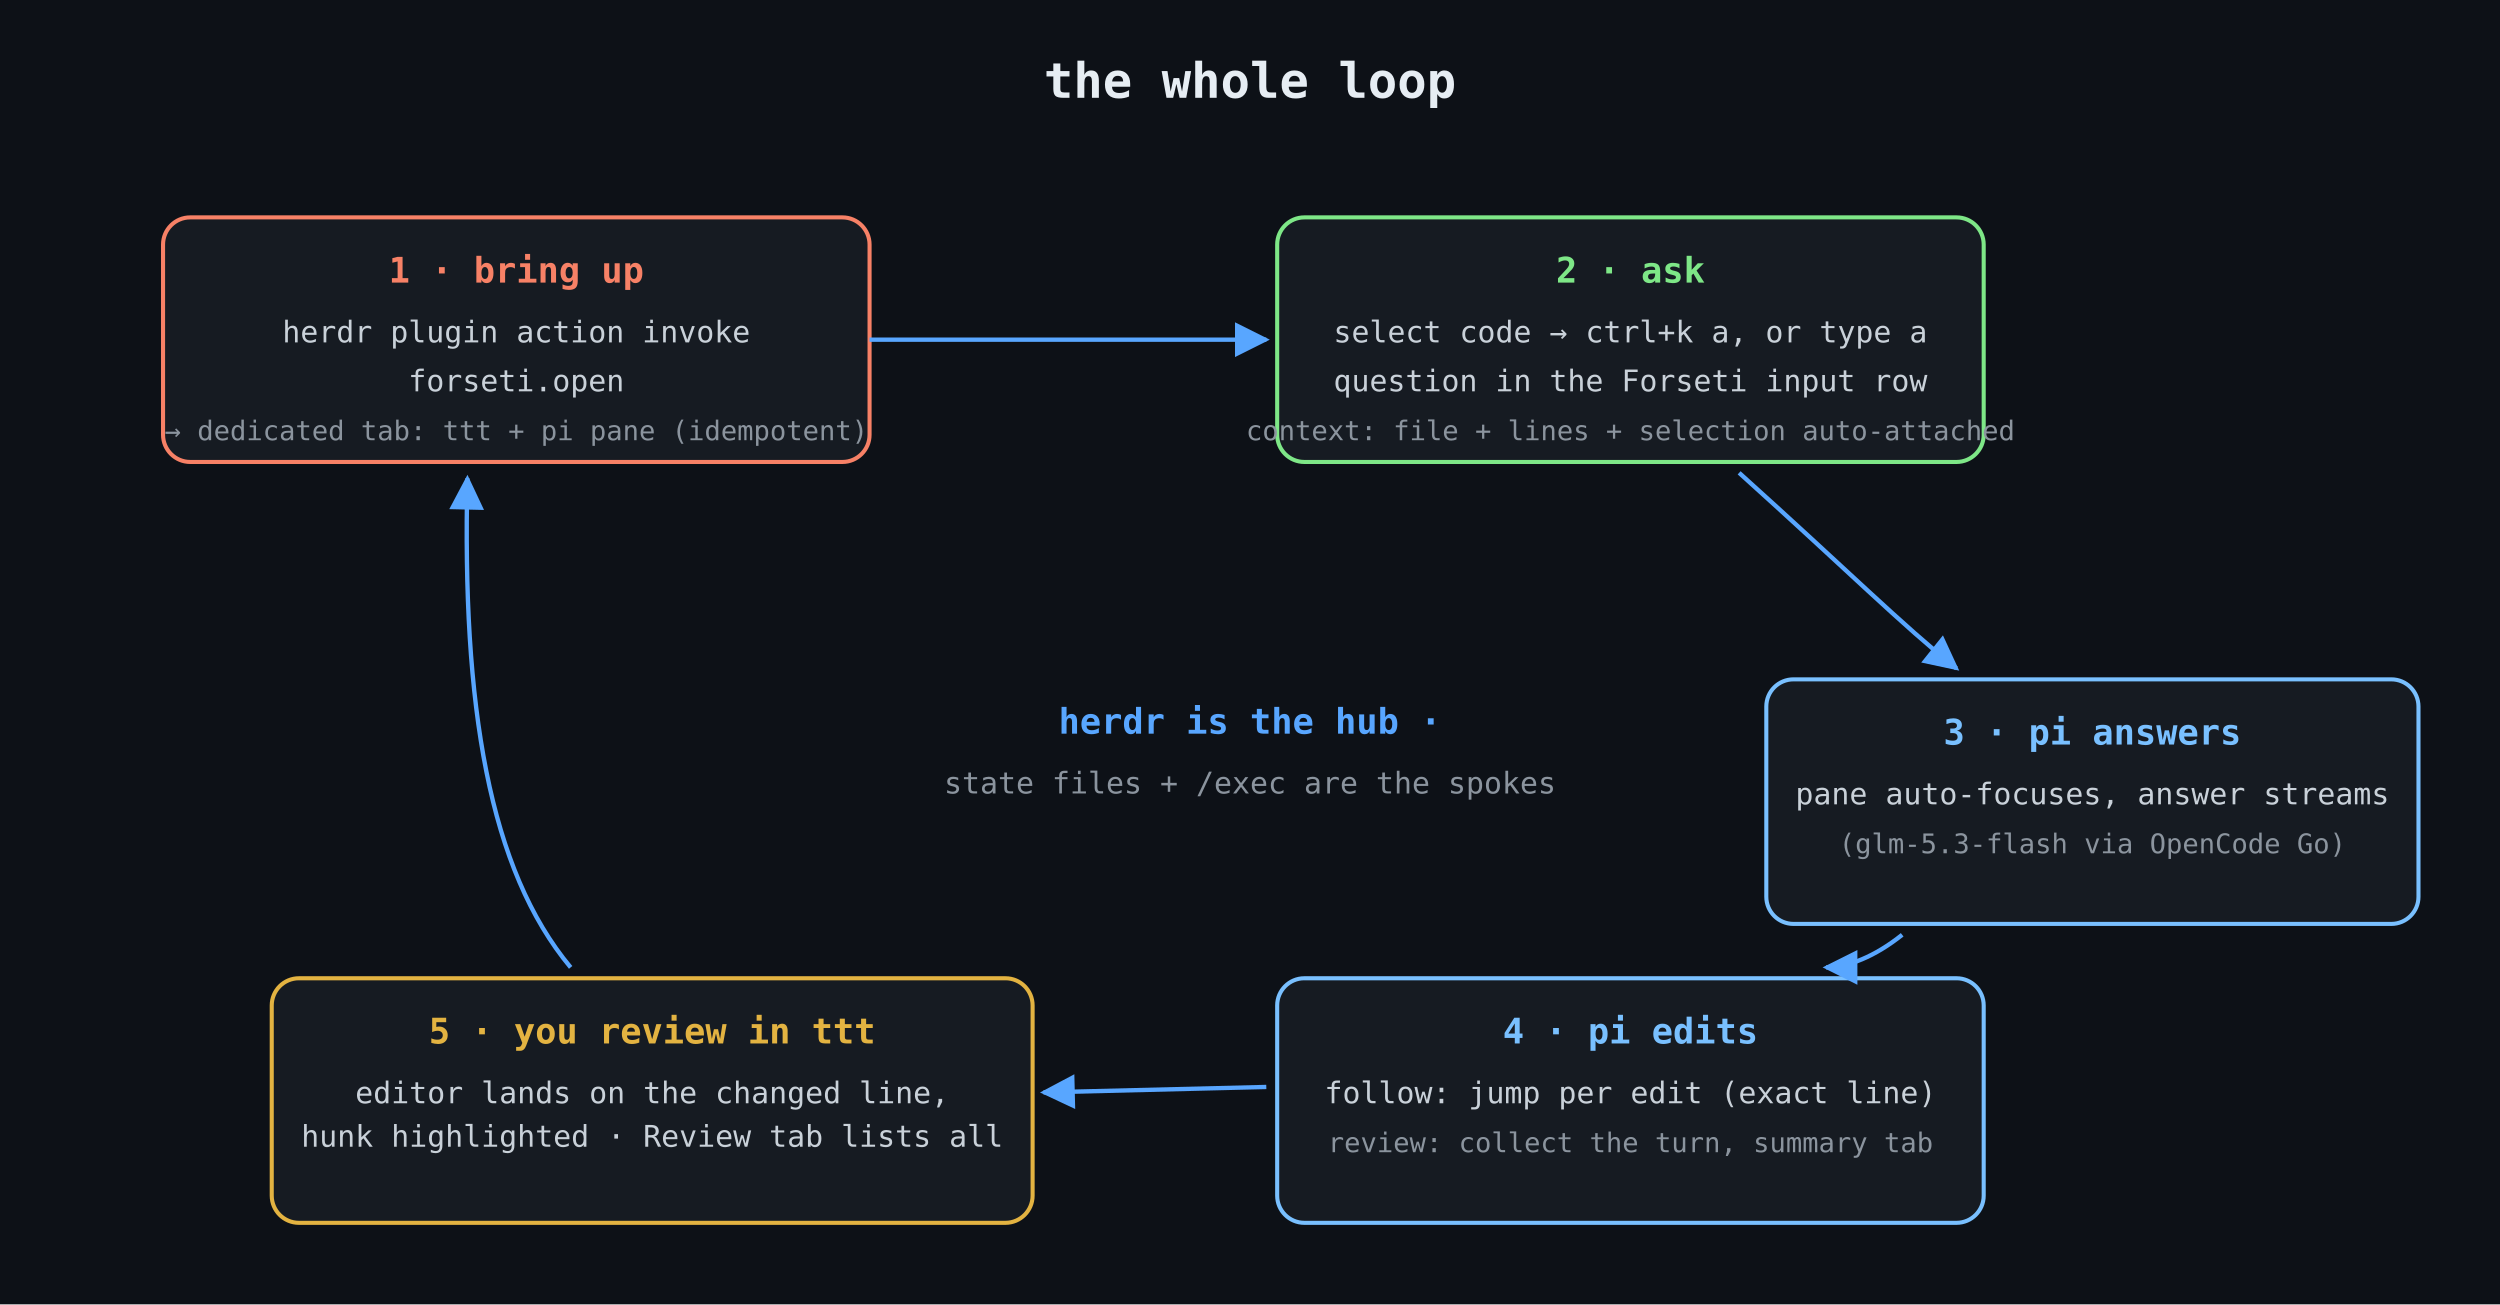
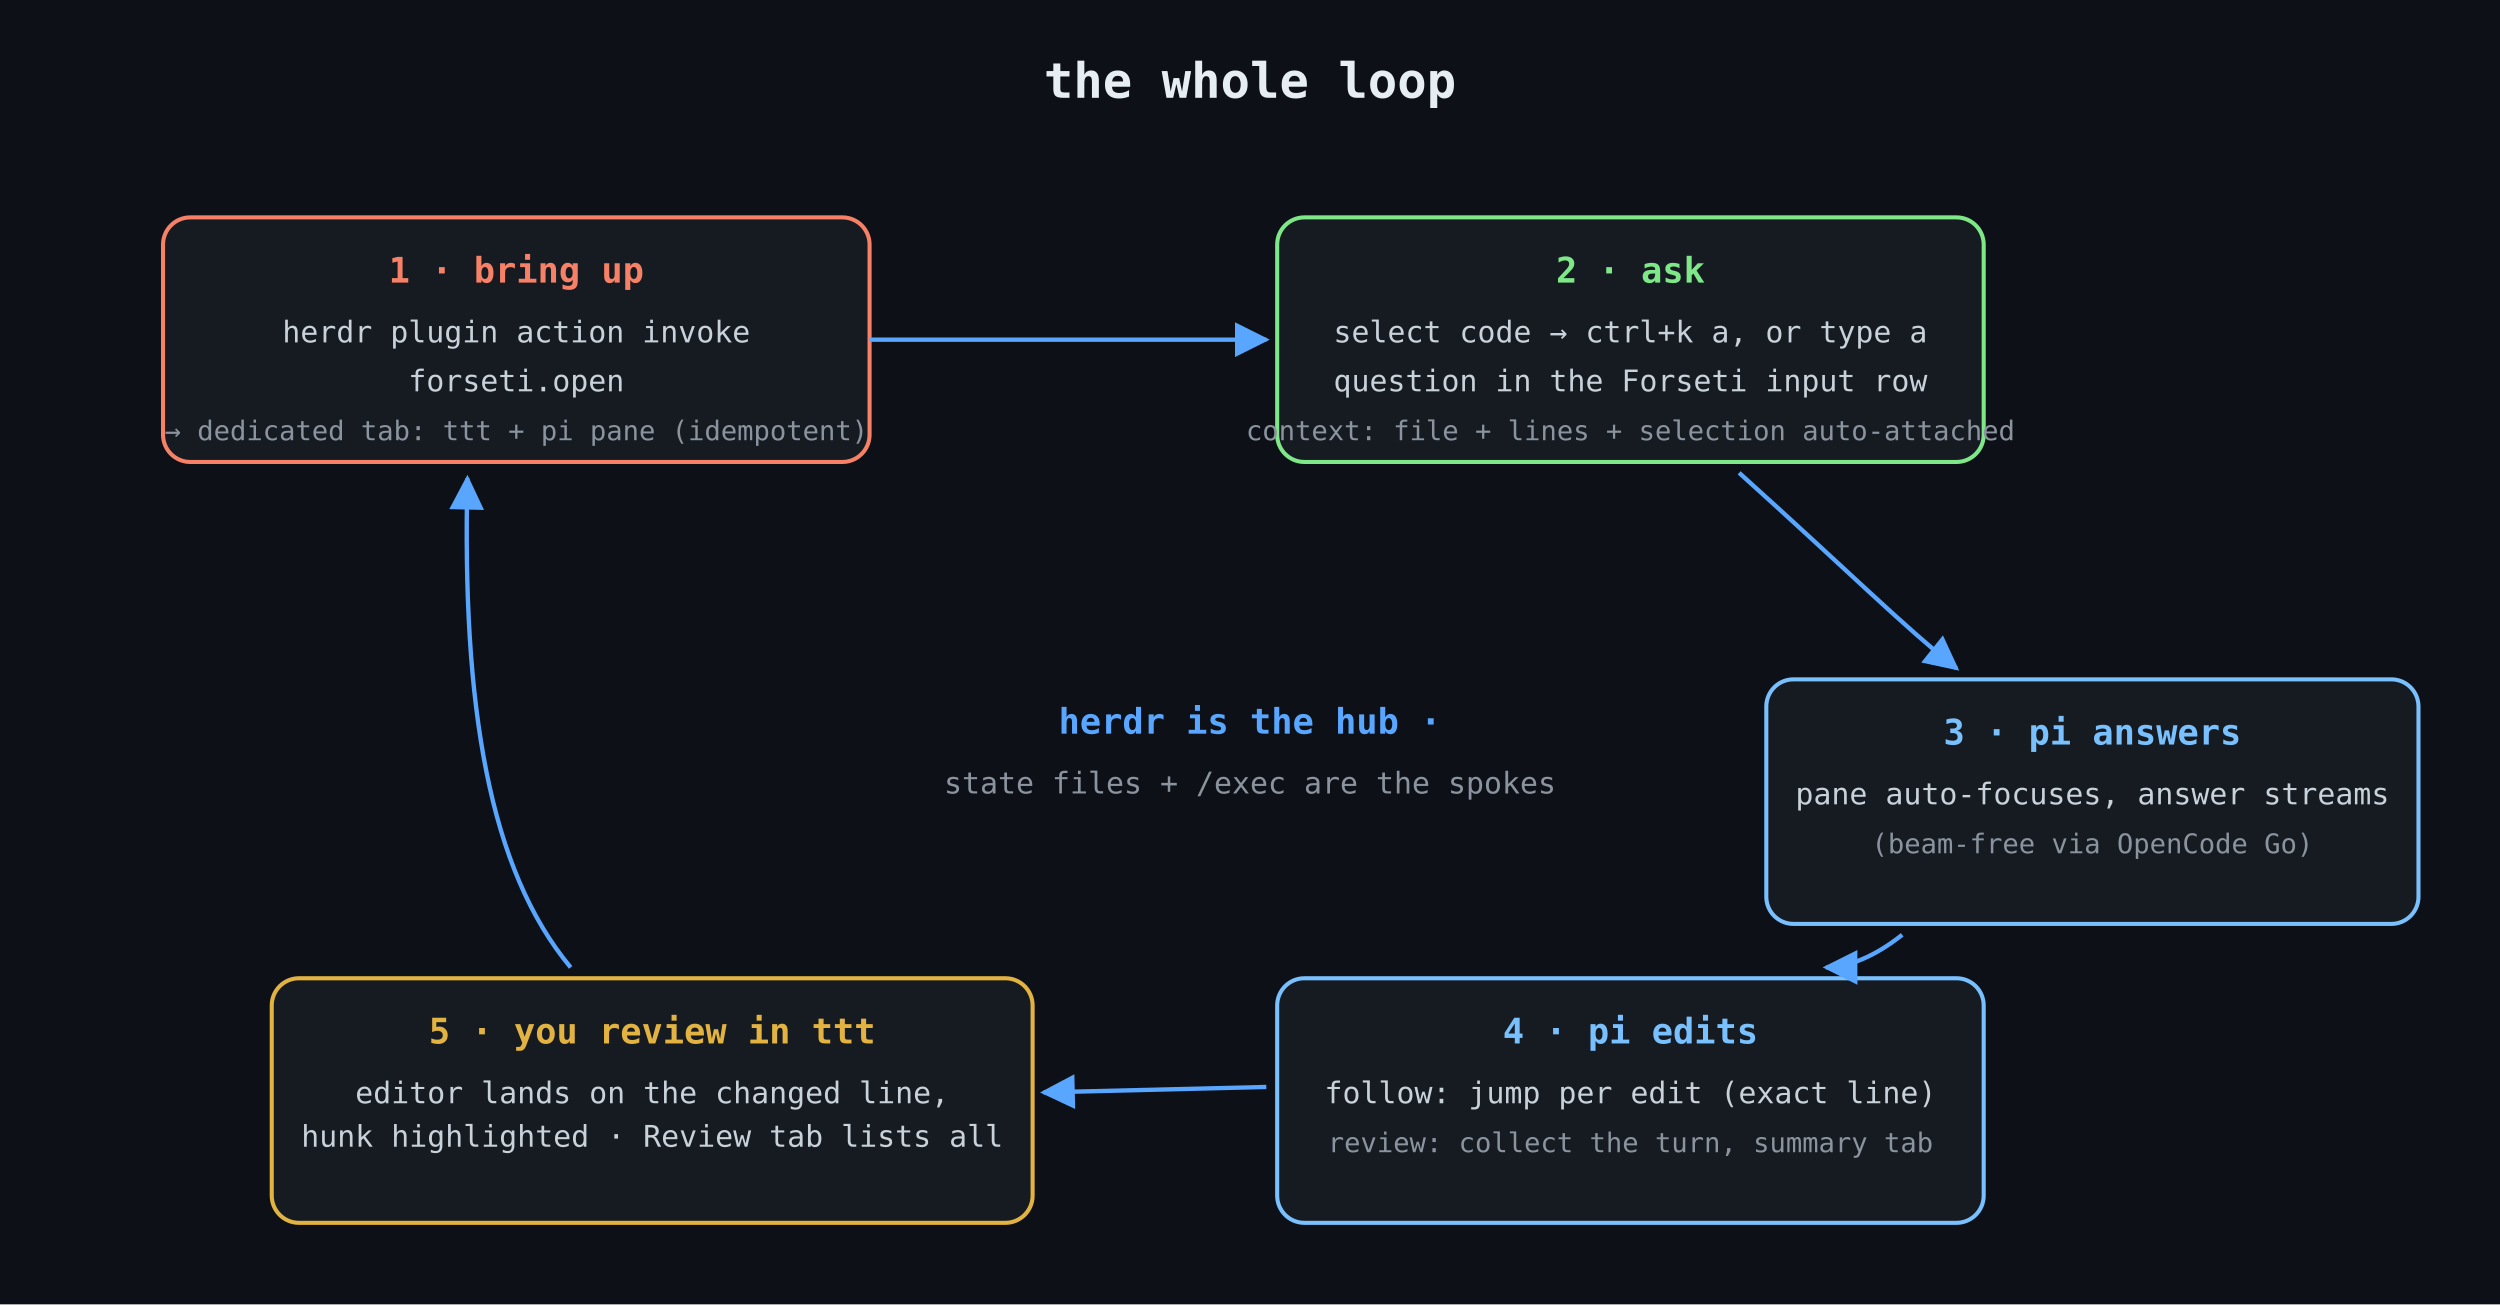
<svg xmlns="http://www.w3.org/2000/svg" viewBox="0 0 920 480" width="920" font-family="ui-monospace, SFMono-Regular, Menlo, Consolas, monospace">
  <defs>
    <marker id="larr" viewBox="0 0 10 10" refX="9" refY="5" markerWidth="8" markerHeight="8" orient="auto-start-reverse">
      <path d="M0,0 L10,5 L0,10 z" fill="#58a6ff" />
    </marker>
  </defs>
  <rect width="920" height="480" fill="#0d1117" />
  <text x="460" y="36" text-anchor="middle" fill="#e6edf3" font-size="18" font-weight="bold">the whole loop</text>
  <g>
    <rect x="60" y="80" width="260" height="90" rx="10" fill="#161b22" stroke="#f78166" stroke-width="1.5" />
    <text x="190" y="104" text-anchor="middle" fill="#f78166" font-size="13" font-weight="bold">1 · bring up</text>
    <text x="190" y="126" text-anchor="middle" fill="#c9d1d9" font-size="11">herdr plugin action invoke</text>
    <text x="190" y="144" text-anchor="middle" fill="#c9d1d9" font-size="11">forseti.open</text>
    <text x="190" y="162" text-anchor="middle" fill="#8b949e" font-size="10">→ ded­icated tab: ttt + pi pane (idempotent)</text>
  </g>
  <g>
    <rect x="470" y="80" width="260" height="90" rx="10" fill="#161b22" stroke="#7ee787" stroke-width="1.5" />
    <text x="600" y="104" text-anchor="middle" fill="#7ee787" font-size="13" font-weight="bold">2 · ask</text>
    <text x="600" y="126" text-anchor="middle" fill="#c9d1d9" font-size="11">select code → ctrl+k a, or type a</text>
    <text x="600" y="144" text-anchor="middle" fill="#c9d1d9" font-size="11">question in the Forseti input row</text>
    <text x="600" y="162" text-anchor="middle" fill="#8b949e" font-size="10">context: file + lines + selection auto-attached</text>
  </g>
  <g>
    <rect x="650" y="250" width="240" height="90" rx="10" fill="#161b22" stroke="#79c0ff" stroke-width="1.5" />
    <text x="770" y="274" text-anchor="middle" fill="#79c0ff" font-size="13" font-weight="bold">3 · pi answers</text>
    <text x="770" y="296" text-anchor="middle" fill="#c9d1d9" font-size="11">pane auto-focuses, answer streams</text>
-     <text x="770" y="314" text-anchor="middle" fill="#8b949e" font-size="10">(glm-5.3-flash via OpenCode Go)</text>
+     <text x="770" y="314" text-anchor="middle" fill="#8b949e" font-size="10">(beam-free via OpenCode Go)</text>
  </g>
  <g>
    <rect x="470" y="360" width="260" height="90" rx="10" fill="#161b22" stroke="#79c0ff" stroke-width="1.5" />
    <text x="600" y="384" text-anchor="middle" fill="#79c0ff" font-size="13" font-weight="bold">4 · pi edits</text>
    <text x="600" y="406" text-anchor="middle" fill="#c9d1d9" font-size="11">follow: jump per edit (exact line)</text>
    <text x="600" y="424" text-anchor="middle" fill="#8b949e" font-size="10">review: collect the turn, summary tab</text>
  </g>
  <g>
    <rect x="100" y="360" width="280" height="90" rx="10" fill="#161b22" stroke="#e3b341" stroke-width="1.5" />
    <text x="240" y="384" text-anchor="middle" fill="#e3b341" font-size="13" font-weight="bold">5 · you review in ttt</text>
    <text x="240" y="406" text-anchor="middle" fill="#c9d1d9" font-size="11">editor lands on the changed line,</text>
    <text x="240" y="422" text-anchor="middle" fill="#c9d1d9" font-size="11">hunk highlighted · Review tab lists all</text>
  </g>
  <path d="M 320 125 L 466 125" fill="none" stroke="#58a6ff" stroke-width="1.6" marker-end="url(#larr)" />
  <path d="M 640 174 C 680 210 700 230 720 246" fill="none" stroke="#58a6ff" stroke-width="1.6" marker-end="url(#larr)" />
  <path d="M 700 344 C 690 352 680 356 672 356" fill="none" stroke="#58a6ff" stroke-width="1.6" marker-end="url(#larr)" />
  <path d="M 466 400 L 384 402" fill="none" stroke="#58a6ff" stroke-width="1.6" marker-end="url(#larr)" />
  <path d="M 210 356 C 180 320 170 260 172 176" fill="none" stroke="#58a6ff" stroke-width="1.6" marker-end="url(#larr)" />
  <text x="460" y="270" text-anchor="middle" fill="#58a6ff" font-size="13" font-weight="bold">herdr is the hub ·</text>
  <text x="460" y="292" text-anchor="middle" fill="#8b949e" font-size="11">state files + /exec are the spokes</text>
</svg>
